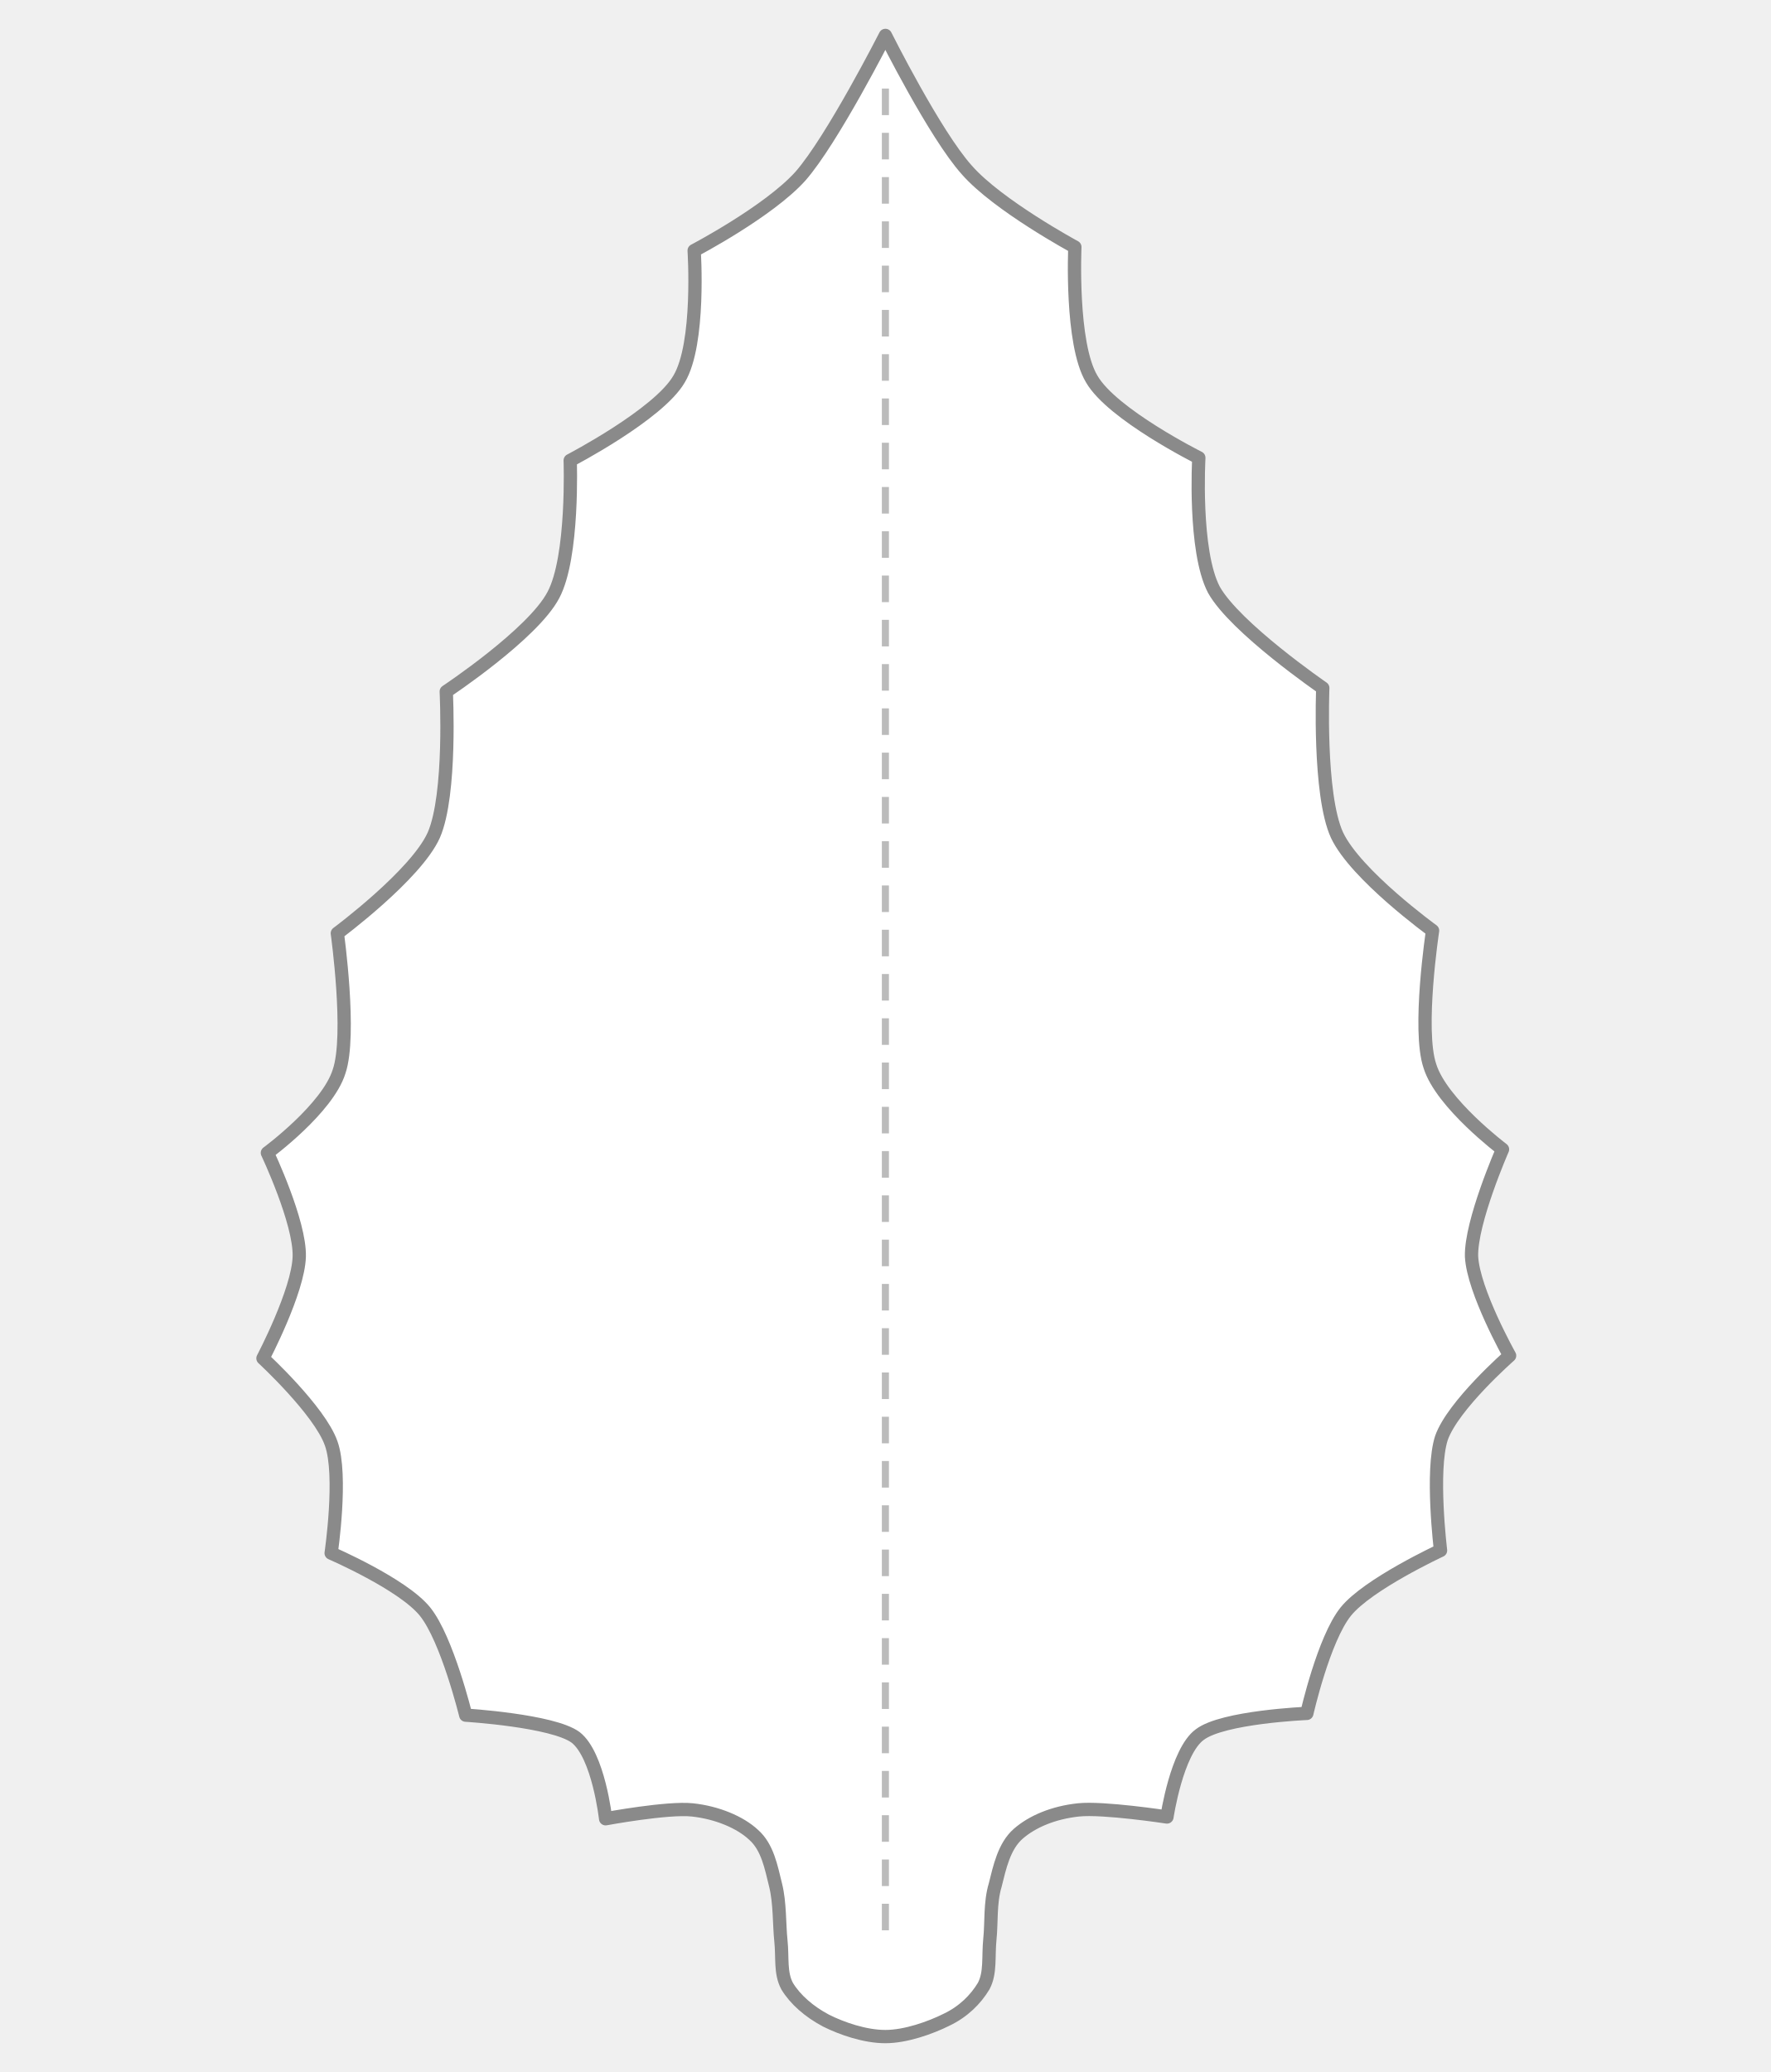
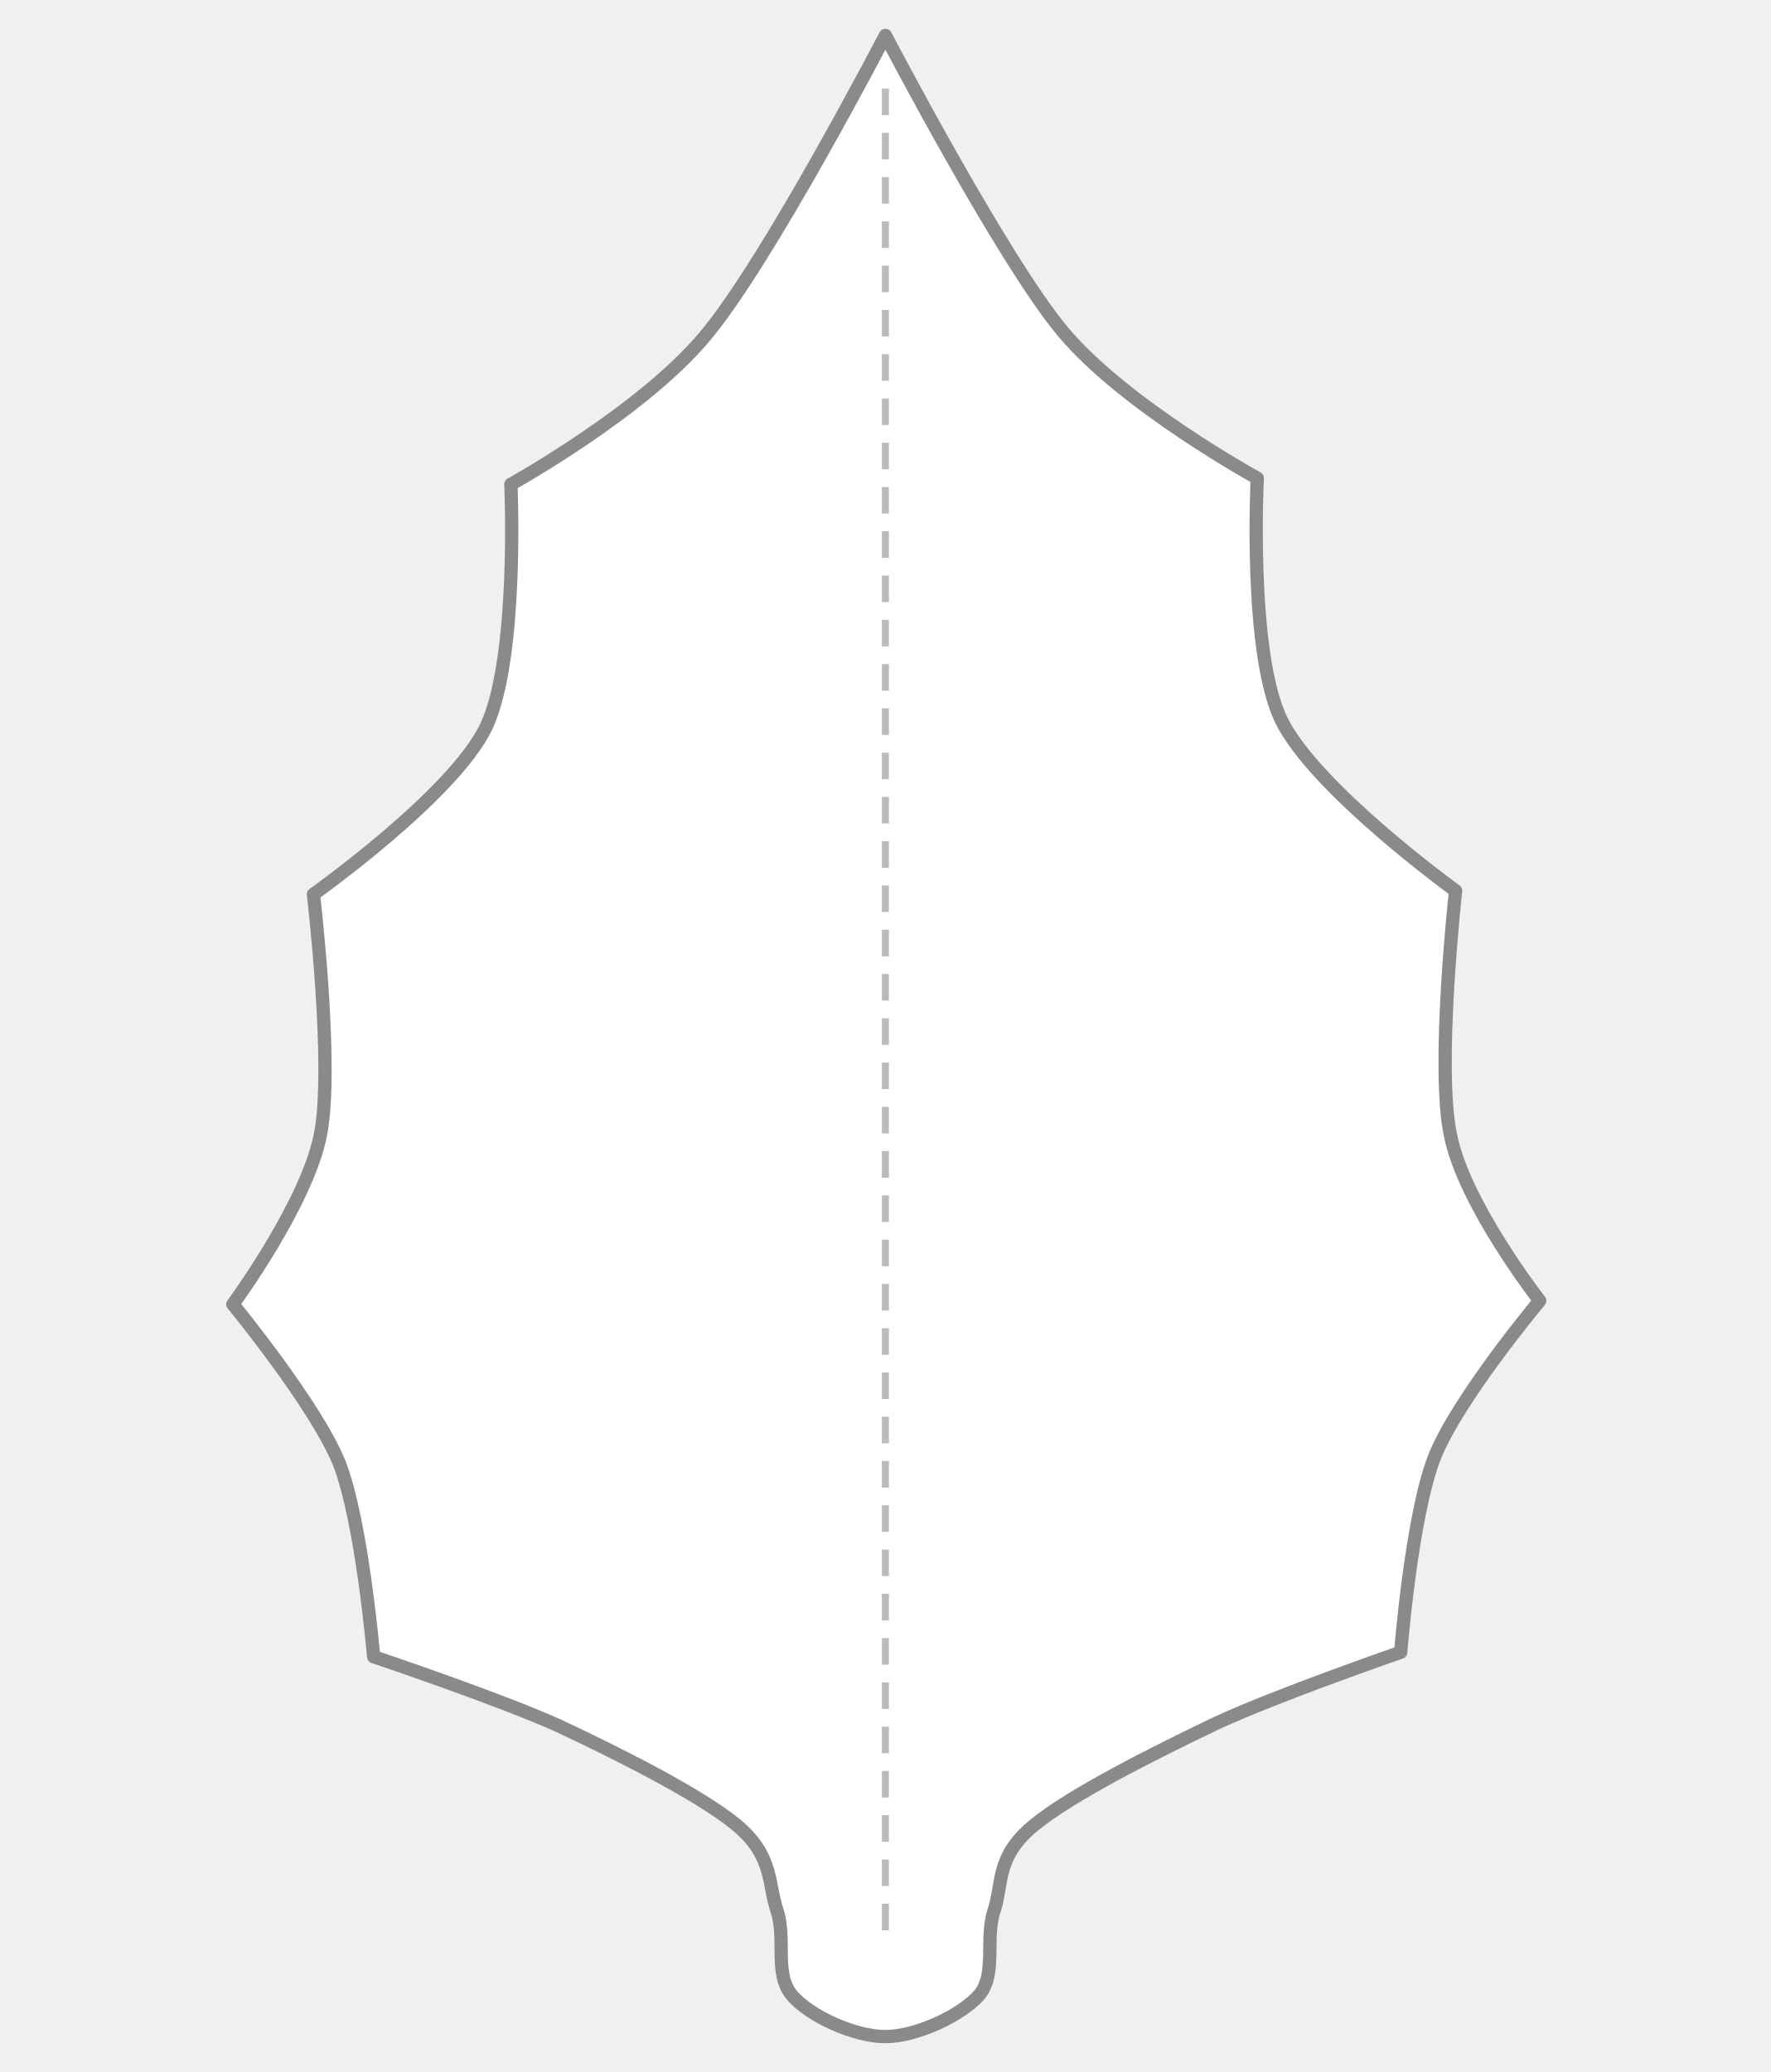
<svg xmlns="http://www.w3.org/2000/svg" viewBox="0 0 200 234" width="200" height="234">
-   <path id="contour" fill="#fff" stroke="#8a8a8a" stroke-width="1.5" stroke-linejoin="round" d="M 100 4 C 100 4 105.6 15.2 109.2 19.2 C 112.7 23.2 121.4 27.9 121.4 27.9 C 121.4 27.9 120.9 38.8 123.3 42.8 C 125.6 46.8 135.4 51.7 135.4 51.7 C 135.4 51.7 134.8 62.2 137.1 66.6 C 139.5 70.9 149.4 77.7 149.4 77.7 C 149.4 77.7 148.9 89.7 151 94.3 C 153.1 98.8 161.8 105.1 161.8 105.1 C 161.8 105.1 160.1 116.3 161.5 120.4 C 162.8 124.6 169.7 129.8 169.7 129.8 C 169.7 129.8 166.1 138 166.2 141.9 C 166.4 145.8 170.5 153.1 170.5 153.1 C 170.5 153.1 164.1 158.7 162.8 162.4 C 161.6 166.1 162.7 175.1 162.7 175.1 C 162.7 175.1 154.5 178.9 152 182 C 149.5 185.1 147.6 193.5 147.6 193.5 C 147.6 193.5 138.1 193.9 135.5 195.9 C 132.9 197.8 131.8 205.2 131.8 205.2 C 131.8 205.2 124.6 204.1 121.8 204.4 C 119 204.7 116.6 205.7 115 207.1 C 113.4 208.5 112.9 210.9 112.4 212.9 C 111.8 214.9 112 217.1 111.8 219 C 111.6 221 111.9 222.8 111.1 224.3 C 110.2 225.8 108.8 227.2 106.9 228.1 C 105.1 229 102.3 230 100 230 C 97.7 230 95.1 229.1 93.3 228.2 C 91.4 227.2 89.8 225.8 88.9 224.3 C 88.1 222.8 88.4 221.1 88.2 219.2 C 88 217.3 88.1 214.9 87.6 212.9 C 87.1 210.9 86.7 208.6 85.1 207.2 C 83.6 205.8 81 204.7 78.2 204.4 C 75.4 204.1 68.4 205.4 68.4 205.4 C 68.4 205.4 67.6 198.2 65 196.2 C 62.4 194.3 52.6 193.7 52.6 193.7 C 52.6 193.7 50.5 185.1 48 182 C 45.5 178.9 37.4 175.4 37.4 175.4 C 37.4 175.4 38.7 166.6 37.4 163 C 36.1 159.3 29.7 153.4 29.7 153.4 C 29.7 153.4 33.7 145.8 33.8 141.9 C 33.9 138 30.2 130.2 30.2 130.2 C 30.2 130.2 37 125.2 38.3 121 C 39.7 116.9 38.1 105.4 38.1 105.4 C 38.1 105.4 47 98.8 49 94.3 C 51 89.7 50.4 78.1 50.4 78.1 C 50.4 78.1 60.2 71.6 62.5 67.2 C 64.8 62.9 64.4 52 64.4 52 C 64.4 52 74.4 46.8 76.7 42.8 C 79.1 38.8 78.4 28.3 78.4 28.3 C 78.4 28.3 86.8 23.9 90.4 19.9 C 94 15.8 100 4 100 4 Z" />
+   <path id="contour" fill="#fff" stroke="#8a8a8a" stroke-width="1.5" stroke-linejoin="round" d="M 100 4 C 100 4 113.1 29.1 120 37.4 C 127 45.8 142 54 142 54 C 142 54 141 73.6 144.7 81.3 C 148.5 89.1 164.4 100.6 164.4 100.6 C 164.4 100.6 162.2 120.4 163.8 128.1 C 165.3 135.9 173.9 146.9 173.9 146.9 C 173.9 146.9 164.6 158 162 164.6 C 159.4 171.3 158.2 186.6 158.2 186.6 C 158.2 186.6 144.3 191.4 137.4 194.6 C 130.5 197.9 120.9 202.7 116.7 206.2 C 112.5 209.7 113.3 212.5 112.3 215.7 C 111.2 218.9 112.6 222.9 110.6 225.3 C 108.6 227.6 103.5 230 100 230 C 96.5 230 91.5 227.7 89.5 225.4 C 87.4 223 88.8 219.1 87.8 215.9 C 86.7 212.7 87.4 209.7 83.3 206.2 C 79.1 202.7 69.9 198.1 63.1 194.9 C 56.2 191.8 42.2 187.1 42.2 187.1 C 42.2 187.1 40.9 171.8 38.3 165.2 C 35.6 158.6 26.3 147.3 26.3 147.3 C 26.3 147.3 34.7 135.9 36.2 128.1 C 37.7 120.4 35.4 101 35.4 101 C 35.4 101 51.2 89.8 54.9 82.1 C 58.6 74.3 57.7 54.7 57.7 54.7 C 57.7 54.7 72.5 46.5 79.6 38 C 86.7 29.6 100 4 100 4 Z" />
  <line id="vein" x1="100" y1="218" x2="100" y2="10" stroke="#bbb" stroke-width="0.8" stroke-dasharray="3 2" />
</svg>
